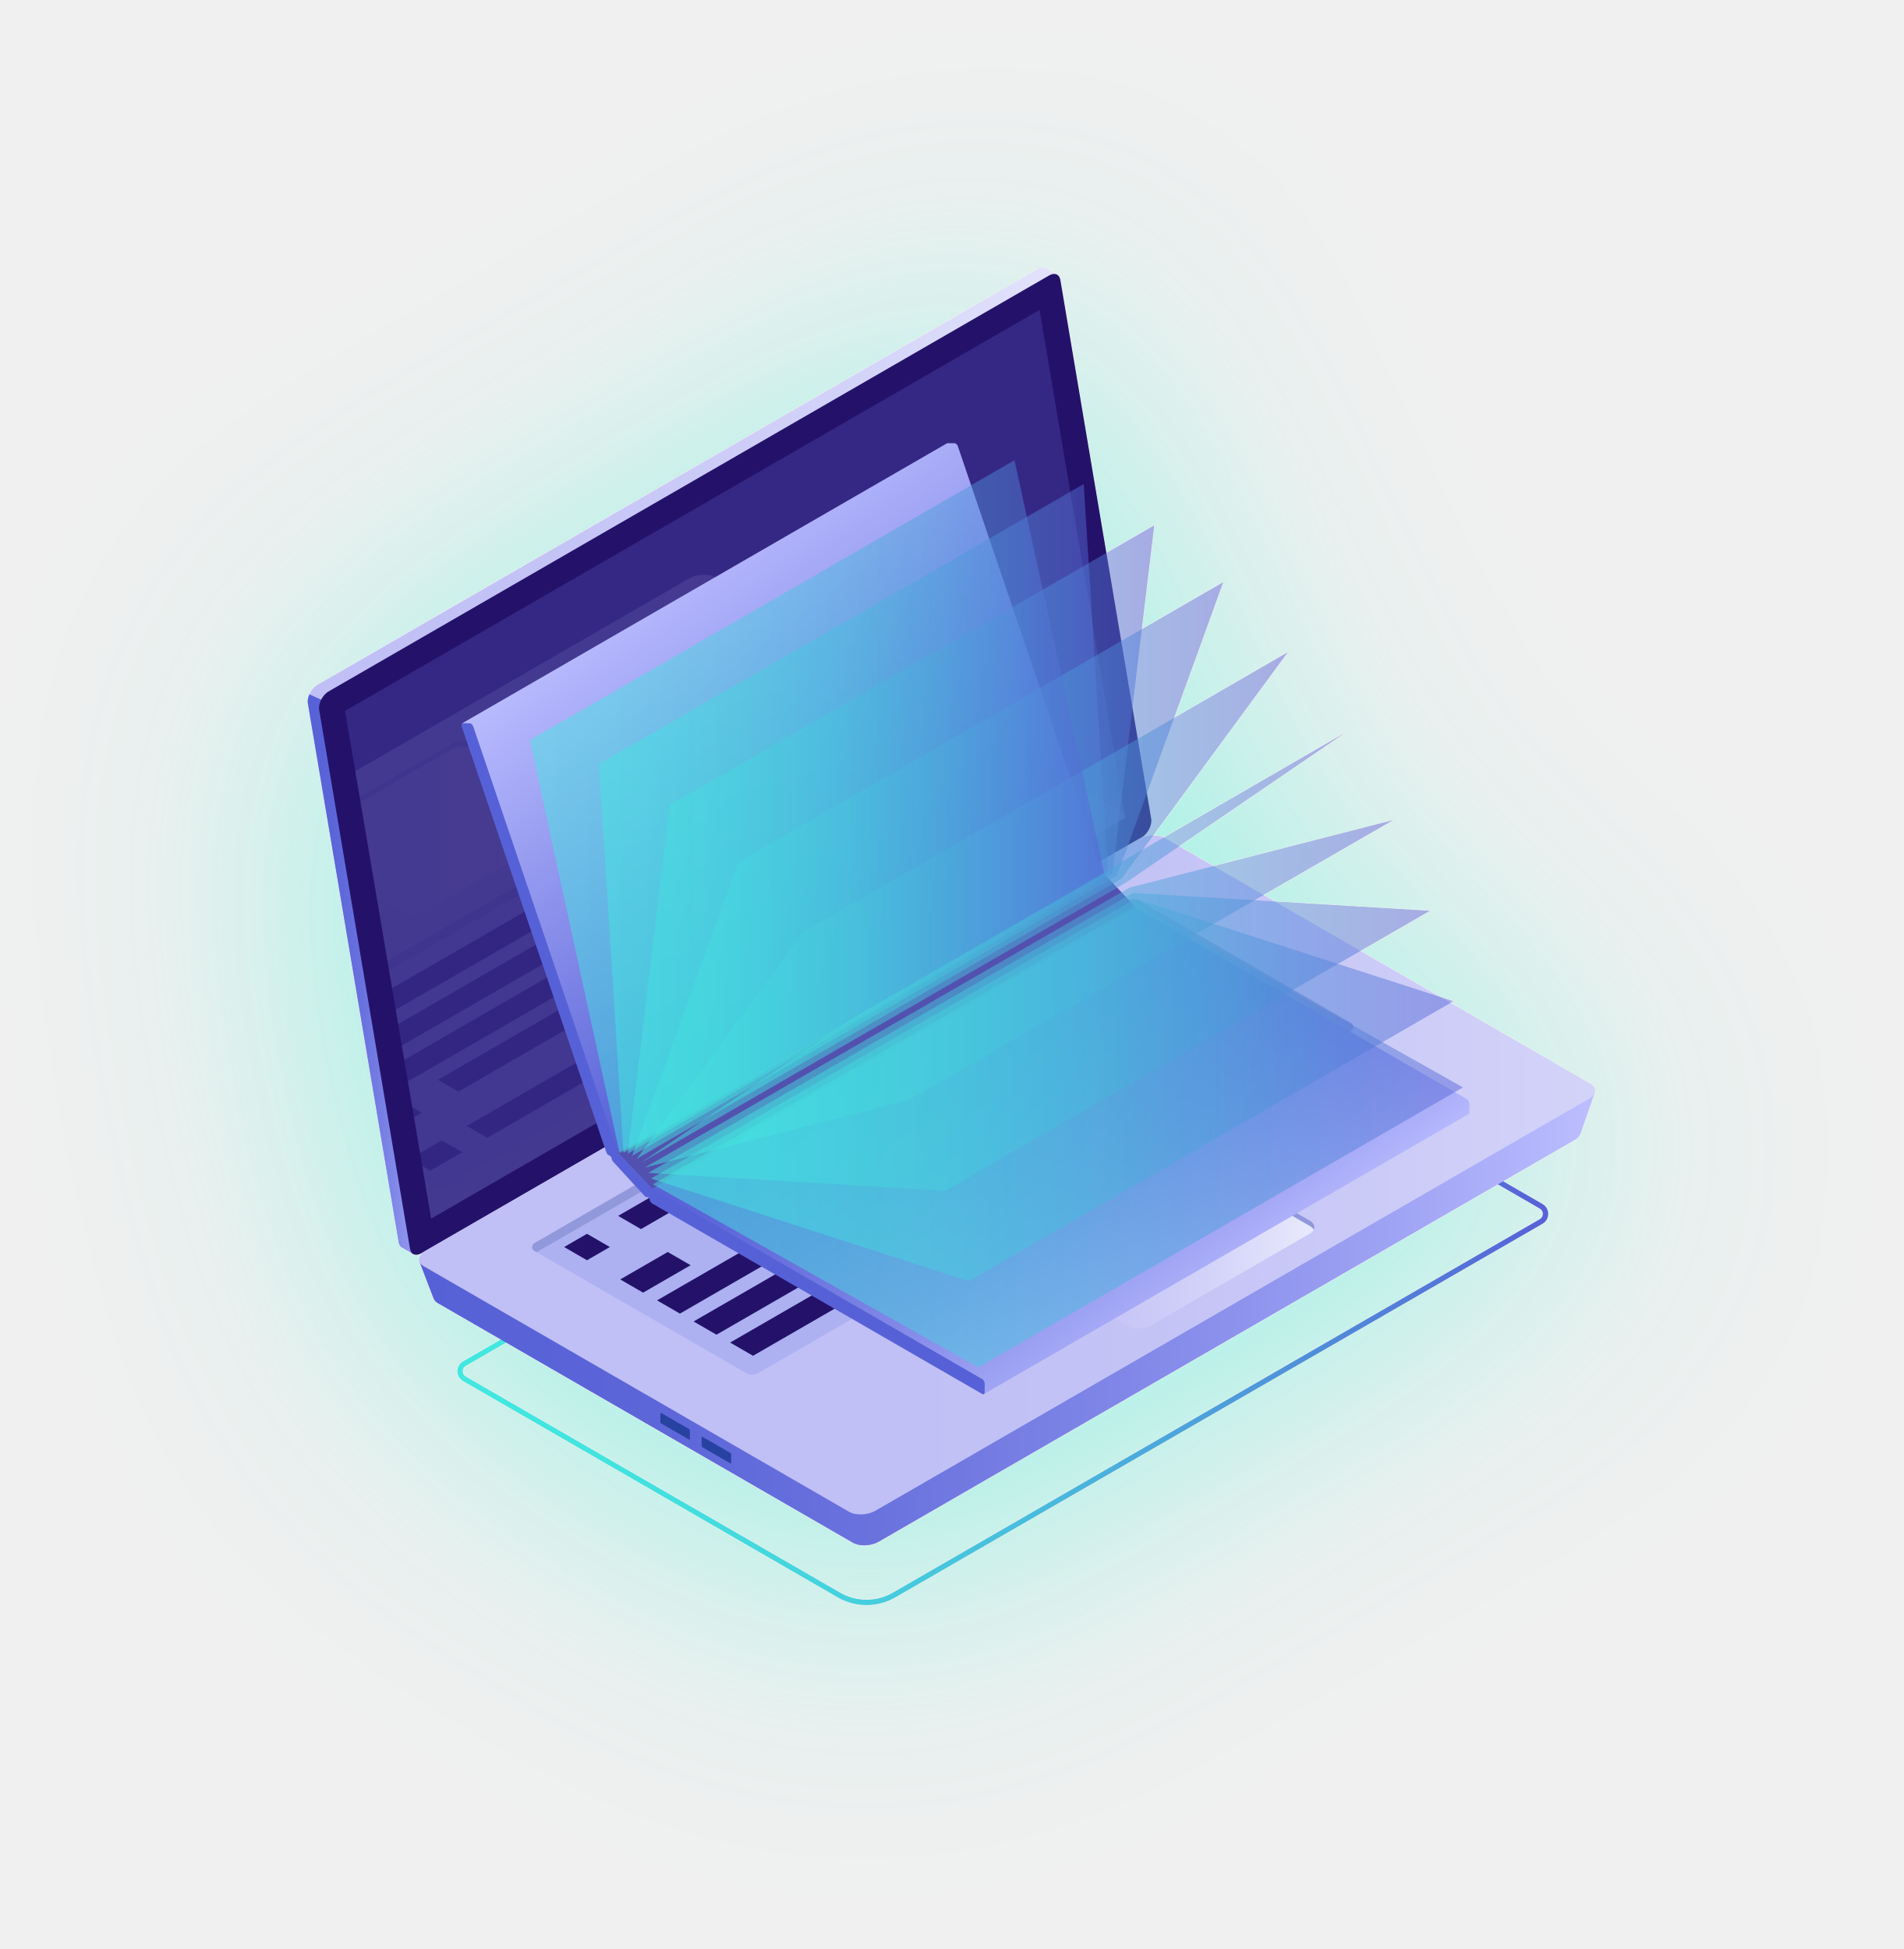
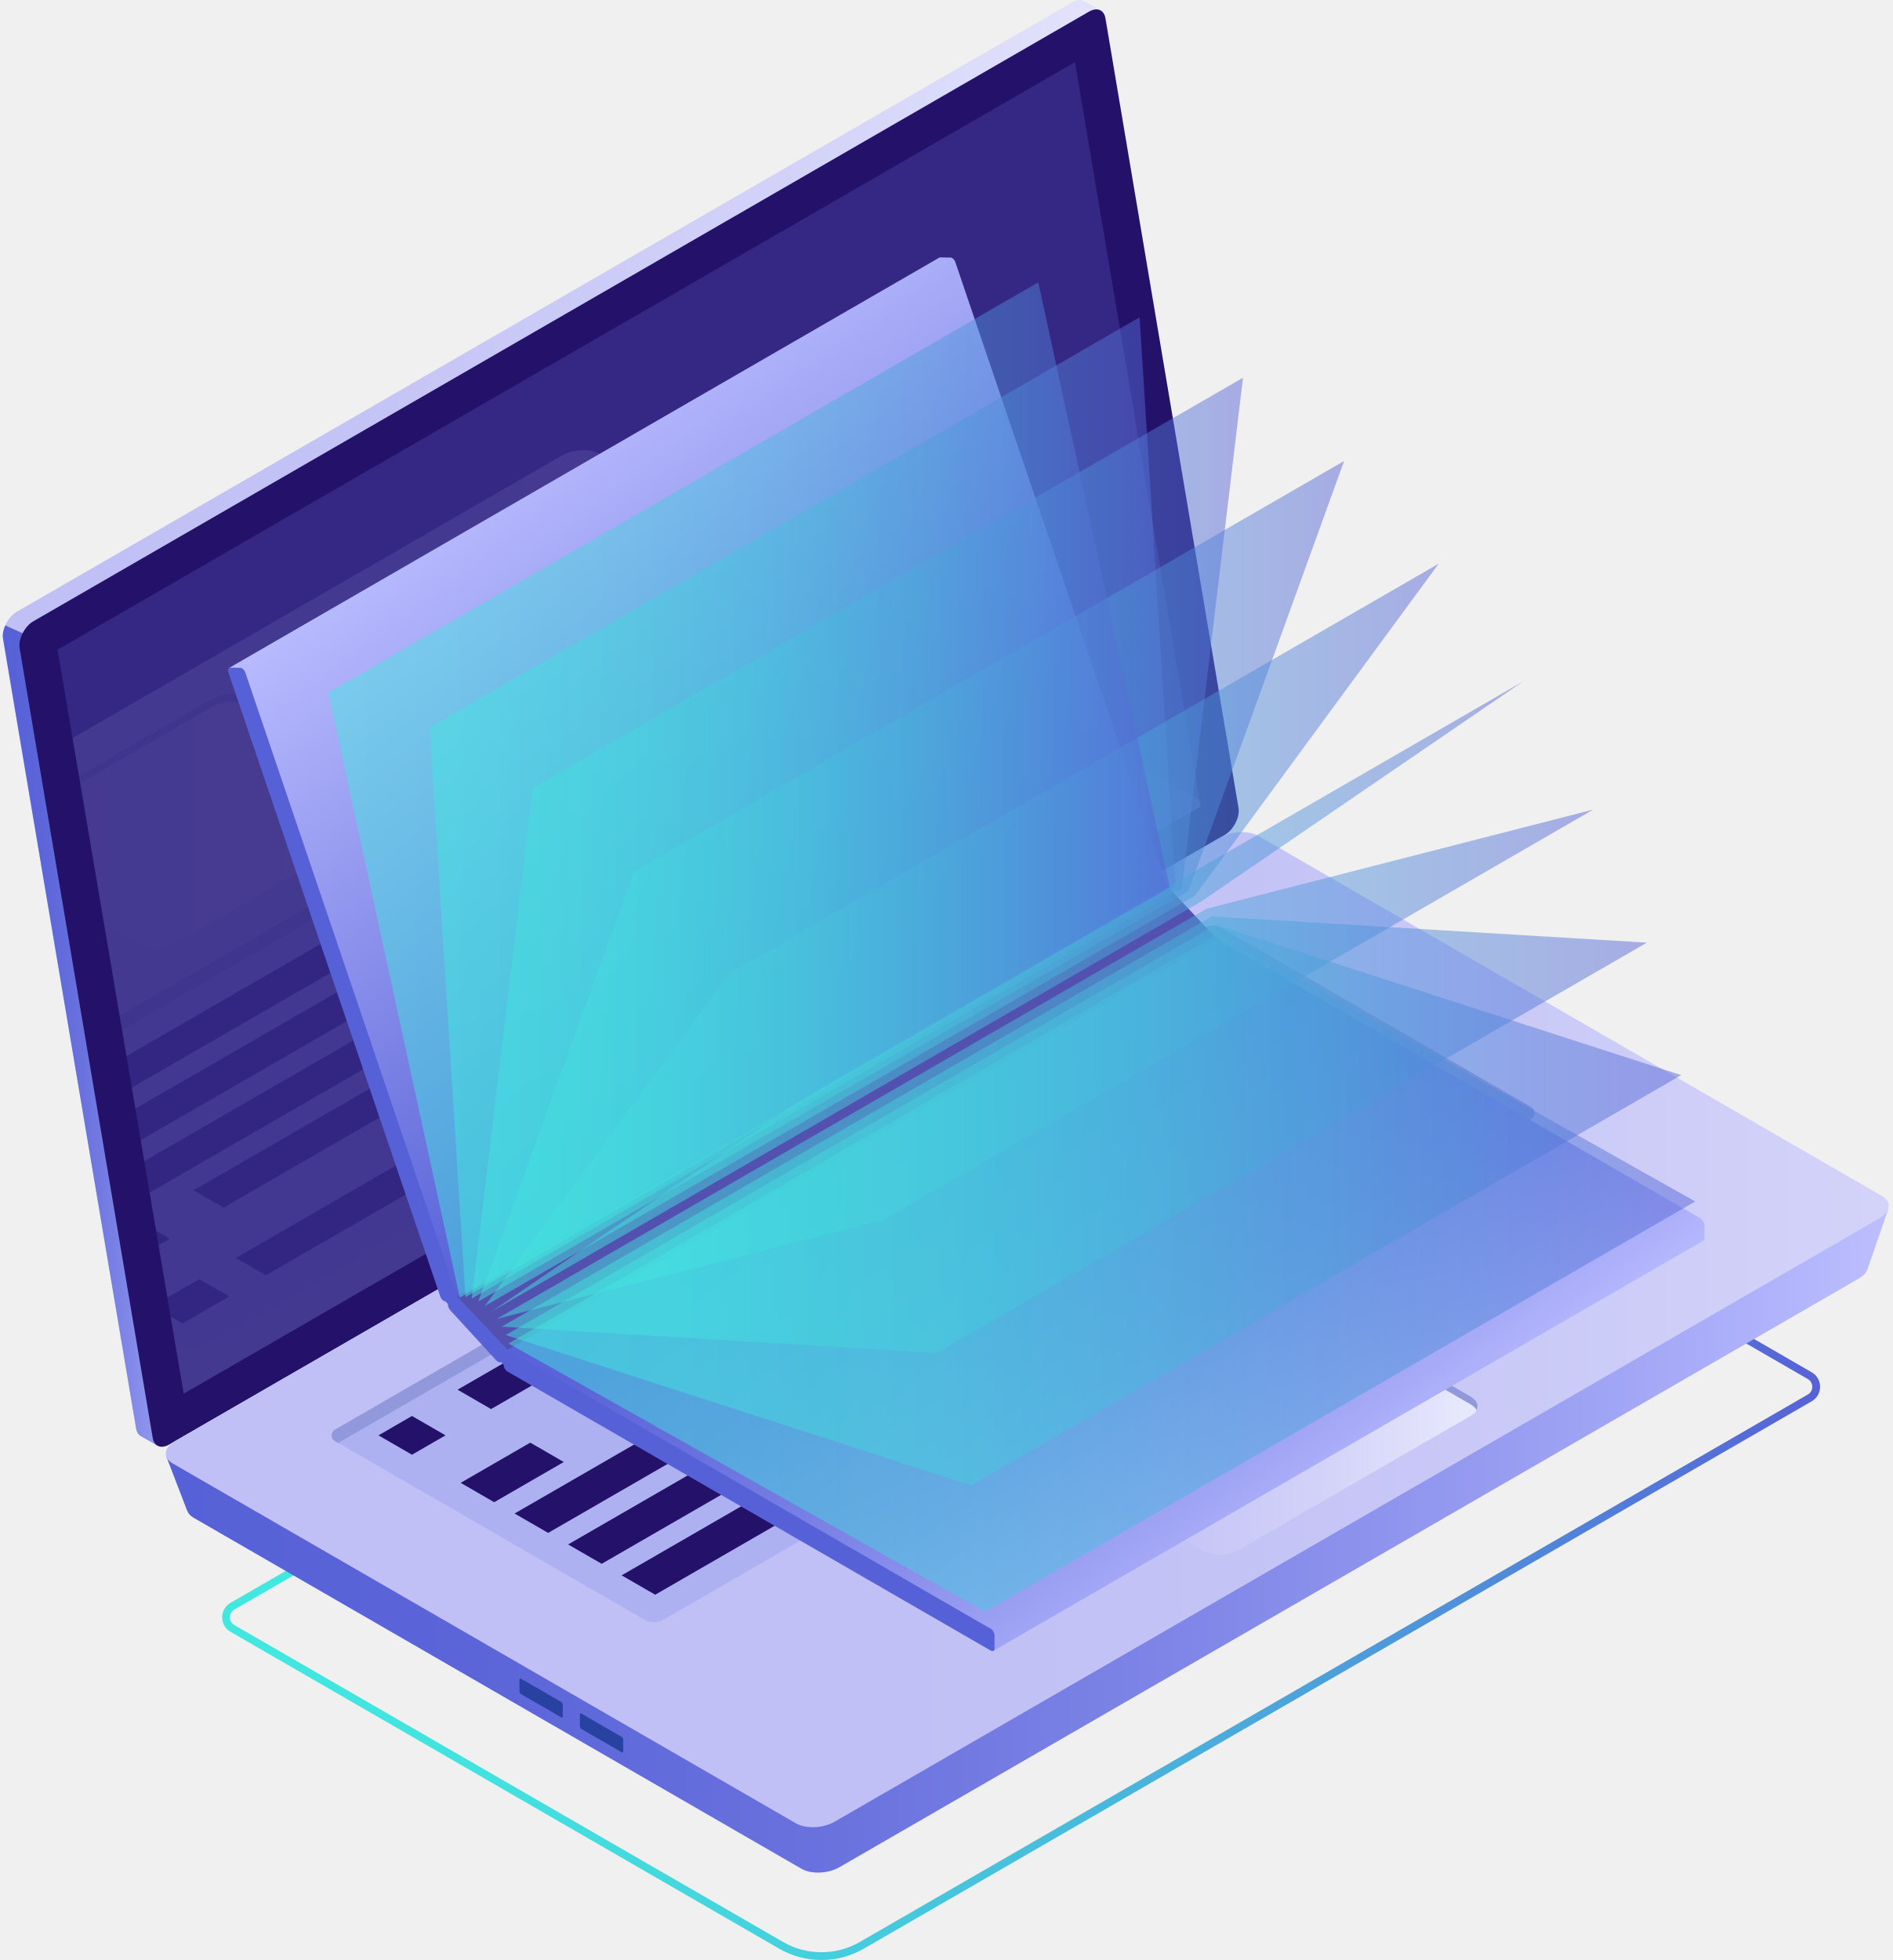
- <svg xmlns="http://www.w3.org/2000/svg" width="498" height="510" viewBox="0 0 498 510" fill="none">
-   <g filter="url(#filter0_d_5418_936)">
-     <path d="M226.72 420C224.113 420 221.506 419.332 219.178 417.987L121.169 361.395C120.232 360.857 119.676 359.883 119.676 358.807C119.676 357.722 120.232 356.757 121.169 356.219L298.033 254.11L298.376 254.314L403.583 315.052C404.52 315.59 405.076 316.564 405.076 317.64C405.076 318.716 404.52 319.69 403.583 320.228L234.261 417.987C231.933 419.332 229.326 420 226.72 420ZM298.023 255.715L121.856 357.425C121.355 357.712 121.058 358.232 121.058 358.807C121.058 359.382 121.355 359.901 121.856 360.189L219.865 416.781C224.085 419.221 229.335 419.221 233.565 416.781L402.887 319.023C403.388 318.735 403.685 318.216 403.685 317.64C403.685 317.065 403.388 316.546 402.887 316.258L298.023 255.715Z" fill="url(#paint0_linear_5418_936)" />
-     <path d="M298.244 212.61L274.655 72.664L276.547 71.867L273.7 70.234V70.253C273.152 69.882 272.373 69.909 271.511 70.401L82.987 179.244C81.438 180.135 80.27 182.426 80.539 184.031L104.313 325.089C104.433 325.822 104.804 326.314 105.305 326.527L108.097 328.141L108.58 325.534L108.422 325.581L295.804 217.396C297.353 216.506 298.522 214.214 298.253 212.61H298.244Z" fill="url(#paint1_linear_5418_936)" />
-     <path d="M84.035 183.066L80.937 181.693C80.594 182.491 80.417 183.326 80.538 184.031L104.312 325.089C104.433 325.822 104.804 326.314 105.305 326.527L108.097 328.141L108.579 325.535L108.421 325.581L117.901 320.108L84.044 183.066H84.035Z" fill="url(#paint2_linear_5418_936)" />
-     <path d="M298.76 219.094L110.237 327.938C108.78 328.782 107.537 328.29 107.278 326.788L83.504 185.729C83.234 184.124 84.403 181.833 85.952 180.943L274.476 72.09C275.932 71.246 277.175 71.738 277.435 73.24L301.209 214.299C301.478 215.904 300.309 218.195 298.76 219.085V219.094Z" fill="#24126A" />
-     <g opacity="0.51">
-       <path d="M271.996 81.096L90.281 186.015L112.812 318.865L294.416 214.019L271.996 81.096Z" fill="#453C9E" />
+ <svg xmlns="http://www.w3.org/2000/svg" width="338" height="350" viewBox="0 0 338 350" fill="none">
+   <path d="M146.72 350C144.113 350 141.506 349.332 139.178 347.987L41.169 291.395C40.232 290.857 39.676 289.883 39.676 288.807C39.676 287.722 40.232 286.757 41.169 286.219L218.033 184.11L218.376 184.314L323.583 245.052C324.52 245.59 325.076 246.564 325.076 247.64C325.076 248.716 324.52 249.69 323.583 250.228L154.261 347.987C151.933 349.332 149.326 350 146.72 350ZM218.023 185.715L41.856 287.425C41.355 287.712 41.058 288.232 41.058 288.807C41.058 289.382 41.355 289.901 41.856 290.189L139.865 346.781C144.085 349.221 149.335 349.221 153.565 346.781L322.887 249.023C323.388 248.735 323.685 248.216 323.685 247.64C323.685 247.065 323.388 246.546 322.887 246.258L218.023 185.715Z" fill="url(#paint0_linear_5418_1020)" />
+   <path d="M218.244 142.61L194.655 2.664L196.547 1.867L193.7 0.234V0.253C193.152 -0.118 192.373 -0.091 191.511 0.401L2.987 109.244C1.438 110.135 0.27 112.426 0.539 114.031L24.313 255.089C24.433 255.822 24.804 256.314 25.305 256.527L28.097 258.141L28.58 255.534L28.422 255.581L215.804 147.396C217.353 146.506 218.522 144.214 218.253 142.61H218.244Z" fill="url(#paint1_linear_5418_1020)" />
+   <path d="M4.035 113.066L0.937 111.693C0.594 112.491 0.417 113.326 0.538 114.031L24.312 255.089C24.433 255.822 24.804 256.314 25.305 256.527L28.097 258.141L28.579 255.535L28.421 255.581L37.901 250.108L4.044 113.066H4.035Z" fill="url(#paint2_linear_5418_1020)" />
+   <path d="M218.76 149.094L30.237 257.938C28.78 258.782 27.537 258.29 27.278 256.788L3.503 115.729C3.235 114.124 4.403 111.833 5.952 110.943L194.476 2.09C195.932 1.246 197.175 1.738 197.435 3.24L221.209 144.299C221.478 145.904 220.309 148.195 218.76 149.085V149.094Z" fill="#24126A" />
+   <g opacity="0.51">
+     <path d="M191.996 11.096L10.281 116.015L32.812 248.865L214.416 144.019L191.996 11.096Z" fill="#453C9E" />
+   </g>
+   <path d="M337.259 215.881L326.972 221.251L223.805 161.691C222.08 160.698 219.066 160.819 217.071 161.969L39.141 264.7C37.434 263.744 29.68 260.015 29.68 260.015L33.446 269.829C33.446 269.829 33.455 269.82 33.464 269.82C33.622 270.256 33.956 270.664 34.512 270.989L143.17 333.721C144.896 334.714 147.91 334.593 149.904 333.443L331.981 228.32C332.797 227.846 333.298 227.271 333.511 226.696H333.53L337.268 215.89L337.259 215.881Z" fill="url(#paint3_linear_5418_1020)" />
+   <path d="M335.663 217.568L149.06 325.308C147.019 326.486 143.931 326.616 142.159 325.595L30.802 261.304C29.03 260.284 29.253 258.503 31.294 257.316L217.896 149.576C219.937 148.398 223.026 148.268 224.798 149.289L336.155 213.58C337.927 214.6 337.704 216.381 335.663 217.568Z" fill="url(#paint4_linear_5418_1020)" />
+   <path d="M92.777 302.007V299.957C92.777 299.762 92.898 299.67 93.037 299.762L100.254 303.927C100.402 304.011 100.513 304.233 100.513 304.428V306.478C100.513 306.673 100.393 306.766 100.254 306.673L93.037 302.508C92.889 302.424 92.777 302.202 92.777 302.007Z" fill="#2842A2" />
+   <path d="M103.57 308.24V306.19C103.57 305.996 103.691 305.903 103.83 305.996L111.047 310.161C111.195 310.244 111.306 310.467 111.306 310.661V312.711C111.306 312.906 111.186 312.999 111.047 312.906L103.83 308.741C103.682 308.658 103.57 308.435 103.57 308.24Z" fill="#2842A2" />
+   <path d="M59.837 255.285L214.911 165.754C215.94 165.16 217.221 165.16 218.25 165.754L273.47 197.7C274.258 198.155 274.258 199.305 273.47 199.759L118.469 289.244C117.44 289.837 116.169 289.837 115.13 289.244L59.837 257.335C59.039 256.88 59.039 255.73 59.837 255.275V255.285Z" fill="#ADB1F2" />
+   <path d="M59.837 257.343L60.393 257.668L214.911 168.461C215.941 167.868 217.221 167.868 218.25 168.461L272.913 200.092L273.47 199.768C274.267 199.313 274.267 198.163 273.47 197.708L218.25 165.762C217.221 165.169 215.941 165.159 214.911 165.762L59.837 255.293C59.039 255.748 59.039 256.898 59.837 257.352V257.343Z" fill="#9198DB" />
+   <path d="M222.41 173.851L87.706 251.62L81.723 248.16L216.418 170.391L222.41 173.851Z" fill="#24126A" />
+   <path d="M237.095 182.32L110.749 255.265L104.766 251.815L231.103 178.869L237.095 182.32Z" fill="#24126A" />
+   <path d="M246.66 187.848L97.902 273.733L91.91 270.273L240.668 184.388L246.66 187.848Z" fill="#24126A" />
+   <path d="M256.222 193.367L107.465 279.253L101.473 275.793L250.23 189.907L256.222 193.367Z" fill="#24126A" />
+   <path d="M265.781 198.886L117.023 284.772L111.031 281.312L259.789 195.426L265.781 198.886Z" fill="#24126A" />
+   <path d="M79.573 256.313L73.581 259.773L67.598 256.313L73.581 252.853L79.573 256.313Z" fill="#24126A" />
+   <path d="M100.694 261.072L88.264 268.251L82.281 264.791L94.711 257.612L100.694 261.072Z" fill="#24126A" />
+   <path d="M220.875 276.953L262.691 252.817C264.324 251.871 264.324 250.341 262.691 249.404L234.103 232.893C232.47 231.947 229.817 231.947 228.185 232.893L186.369 257.029C184.736 257.975 184.736 259.505 186.369 260.442L214.957 276.953C216.59 277.899 219.243 277.899 220.875 276.953Z" fill="url(#paint5_linear_5418_1020)" />
+   <path d="M186.37 258.419L228.186 234.284C229.819 233.337 232.471 233.337 234.104 234.284L262.692 250.795C263.193 251.082 263.527 251.435 263.722 251.806C264.158 250.98 263.824 250.053 262.692 249.394L234.104 232.883C232.471 231.937 229.819 231.937 228.186 232.883L186.37 257.019C185.239 257.668 184.914 258.605 185.341 259.431C185.535 259.059 185.86 258.716 186.37 258.419Z" fill="#9198DB" />
+   <g opacity="0.11">
+     <mask id="mask0_5418_1020" style="mask-type:luminance" maskUnits="userSpaceOnUse" x="10" y="11" width="205" height="238">
+       <path d="M191.996 11.096L10.281 116.015L32.812 248.865L214.416 144.019L191.996 11.096Z" fill="white" />
+     </mask>
+     <g mask="url(#mask0_5418_1020)">
+       <path d="M218.093 149.362L31.49 257.102C29.449 258.28 26.36 258.41 24.589 257.389L-86.769 193.089C-88.54 192.069 -88.318 190.288 -86.277 189.1L100.326 81.361C102.367 80.183 105.456 80.053 107.227 81.073L218.585 145.364C220.356 146.385 220.134 148.166 218.093 149.353V149.362Z" fill="url(#paint6_linear_5418_1020)" />
+       <path d="M30.934 168.675L72.749 144.539C74.382 143.593 74.382 142.062 72.749 141.125L44.161 124.614C42.529 123.668 39.876 123.668 38.243 124.614L-3.572 148.75C-5.205 149.696 -5.205 151.227 -3.572 152.164L25.016 168.675C26.648 169.621 29.301 169.621 30.934 168.675Z" fill="url(#paint7_linear_5418_1020)" />
+       <path d="M-3.583 150.151L38.233 126.015C39.865 125.069 42.518 125.069 44.151 126.015L72.739 142.526C73.24 142.814 73.574 143.166 73.769 143.537C74.205 142.712 73.871 141.784 72.739 141.125L44.151 124.614C42.518 123.668 39.865 123.668 38.233 124.614L-3.583 148.75C-4.715 149.4 -5.039 150.336 -4.612 151.162C-4.418 150.791 -4.093 150.448 -3.583 150.151Z" fill="#9198DB" />
+       <path d="M-21.96 206.399L133.114 116.869C134.144 116.275 135.424 116.275 136.453 116.869L191.673 148.815C192.461 149.269 192.461 150.419 191.673 150.874L36.673 240.358C35.643 240.952 34.372 240.952 33.333 240.358L-21.96 208.449C-22.758 207.995 -22.758 206.845 -21.96 206.39V206.399Z" fill="#ADB1F2" />
+       <path d="M-21.96 208.468L-21.404 208.793L133.114 119.586C134.144 118.993 135.424 118.993 136.453 119.586L191.116 151.217L191.673 150.893C192.47 150.438 192.47 149.288 191.673 148.833L136.453 116.887C135.424 116.294 134.144 116.284 133.114 116.887L-21.96 206.418C-22.758 206.873 -22.758 208.023 -21.96 208.477V208.468Z" fill="#9198DB" />
+       <path d="M177.223 146.644L42.129 224.636L47.481 227.734L182.566 149.733L177.223 146.644Z" fill="#24126A" />
+       <path d="M162.98 138.425L34.574 212.558L39.926 215.647L168.333 141.514L162.98 138.425Z" fill="#24126A" />
+       <path d="M24.994 218.097L13 225.016L18.352 228.105L30.337 221.186L24.994 218.097Z" fill="#24126A" />
+       <path d="M35.583 228.421L27.234 233.235L32.587 236.324L40.935 231.51L35.583 228.421Z" fill="#24126A" />
+       <path d="M154.06 133.277L4.078 219.868L9.43 222.957L159.412 136.366L154.06 133.277Z" fill="#24126A" />
+       <path d="M145.146 128.13L-4.836 214.72L0.516 217.809L150.498 131.219L145.146 128.13Z" fill="#24126A" />
+       <path d="M136.224 122.981L-13.758 209.572L-8.406 212.661L141.576 126.07L136.224 122.981Z" fill="#24126A" />
    </g>
-     <path d="M417.259 285.881L406.972 291.251L303.805 231.691C302.08 230.698 299.066 230.819 297.071 231.969L119.141 334.7C117.434 333.744 109.68 330.015 109.68 330.015L113.446 339.829C113.446 339.829 113.455 339.82 113.464 339.82C113.622 340.256 113.956 340.664 114.512 340.989L223.17 403.721C224.896 404.714 227.91 404.593 229.904 403.443L411.981 298.32C412.797 297.846 413.298 297.271 413.511 296.696H413.53L417.268 285.89L417.259 285.881Z" fill="url(#paint3_linear_5418_936)" />
-     <path d="M415.663 287.568L229.06 395.308C227.019 396.486 223.931 396.616 222.159 395.595L110.802 331.304C109.03 330.284 109.253 328.503 111.293 327.316L297.896 219.576C299.937 218.398 303.026 218.268 304.798 219.289L416.155 283.58C417.927 284.6 417.704 286.381 415.663 287.568Z" fill="url(#paint4_linear_5418_936)" />
-     <path d="M172.777 372.007V369.957C172.777 369.762 172.898 369.67 173.037 369.762L180.254 373.927C180.402 374.011 180.513 374.233 180.513 374.428V376.478C180.513 376.673 180.393 376.766 180.254 376.673L173.037 372.508C172.889 372.424 172.777 372.202 172.777 372.007Z" fill="#2842A2" />
-     <path d="M183.57 378.24V376.19C183.57 375.996 183.691 375.903 183.83 375.996L191.047 380.161C191.195 380.244 191.306 380.467 191.306 380.661V382.711C191.306 382.906 191.186 382.999 191.047 382.906L183.83 378.741C183.682 378.658 183.57 378.435 183.57 378.24Z" fill="#2842A2" />
-     <path d="M139.837 325.285L294.911 235.754C295.94 235.16 297.221 235.16 298.25 235.754L353.47 267.7C354.258 268.155 354.258 269.305 353.47 269.759L198.469 359.244C197.44 359.837 196.169 359.837 195.13 359.244L139.837 327.335C139.039 326.88 139.039 325.73 139.837 325.275V325.285Z" fill="#ADB1F2" />
-     <path d="M139.837 327.343L140.393 327.668L294.911 238.461C295.941 237.868 297.221 237.868 298.25 238.461L352.913 270.092L353.47 269.768C354.267 269.313 354.267 268.163 353.47 267.708L298.25 235.762C297.221 235.169 295.941 235.159 294.911 235.762L139.837 325.293C139.039 325.748 139.039 326.898 139.837 327.352V327.343Z" fill="#9198DB" />
-     <path d="M302.41 243.851L167.706 321.62L161.723 318.16L296.418 240.391L302.41 243.851Z" fill="#24126A" />
-     <path d="M317.095 252.32L190.749 325.265L184.766 321.815L311.103 248.869L317.095 252.32Z" fill="#24126A" />
-     <path d="M326.66 257.848L177.902 343.733L171.91 340.273L320.668 254.388L326.66 257.848Z" fill="#24126A" />
-     <path d="M336.222 263.367L187.465 349.253L181.473 345.793L330.23 259.907L336.222 263.367Z" fill="#24126A" />
-     <path d="M345.781 268.886L197.023 354.772L191.031 351.312L339.789 265.426L345.781 268.886Z" fill="#24126A" />
-     <path d="M159.573 326.313L153.581 329.773L147.598 326.313L153.581 322.853L159.573 326.313Z" fill="#24126A" />
-     <path d="M180.694 331.072L168.264 338.251L162.281 334.791L174.711 327.612L180.694 331.072Z" fill="#24126A" />
-     <path d="M300.875 346.953L342.691 322.817C344.324 321.871 344.324 320.341 342.691 319.404L314.103 302.893C312.47 301.947 309.817 301.947 308.185 302.893L266.369 327.029C264.736 327.975 264.736 329.505 266.369 330.442L294.957 346.953C296.59 347.899 299.243 347.899 300.875 346.953Z" fill="url(#paint5_linear_5418_936)" />
-     <path d="M266.37 328.419L308.186 304.284C309.819 303.337 312.471 303.337 314.104 304.284L342.692 320.795C343.193 321.082 343.527 321.435 343.722 321.806C344.158 320.98 343.824 320.053 342.692 319.394L314.104 302.883C312.471 301.937 309.819 301.937 308.186 302.883L266.37 327.019C265.239 327.668 264.914 328.605 265.341 329.431C265.535 329.059 265.86 328.716 266.37 328.419Z" fill="#9198DB" />
-     <g opacity="0.11">
-       <mask id="mask0_5418_936" style="mask-type:luminance" maskUnits="userSpaceOnUse" x="90" y="81" width="205" height="238">
-         <path d="M271.996 81.096L90.281 186.015L112.812 318.865L294.416 214.019L271.996 81.096Z" fill="white" />
-       </mask>
-       <g mask="url(#mask0_5418_936)">
-         <path d="M298.093 219.362L111.49 327.102C109.449 328.28 106.36 328.41 104.589 327.389L-6.768 263.089C-8.54 262.069 -8.318 260.288 -6.277 259.1L180.326 151.361C182.367 150.183 185.456 150.053 187.227 151.073L298.585 215.364C300.356 216.385 300.134 218.166 298.093 219.353V219.362Z" fill="url(#paint6_linear_5418_936)" />
-         <path d="M110.934 238.675L152.75 214.539C154.382 213.593 154.382 212.062 152.75 211.125L124.161 194.614C122.529 193.668 119.876 193.668 118.243 194.614L76.427 218.75C74.795 219.696 74.795 221.227 76.427 222.164L105.016 238.675C106.648 239.621 109.301 239.621 110.934 238.675Z" fill="url(#paint7_linear_5418_936)" />
-         <path d="M76.417 220.151L118.233 196.015C119.865 195.069 122.518 195.069 124.151 196.015L152.739 212.526C153.24 212.814 153.574 213.166 153.769 213.537C154.205 212.712 153.871 211.784 152.739 211.125L124.151 194.614C122.518 193.668 119.865 193.668 118.233 194.614L76.417 218.75C75.285 219.4 74.961 220.336 75.388 221.162C75.582 220.791 75.907 220.448 76.417 220.151Z" fill="#9198DB" />
-         <path d="M58.04 276.399L213.114 186.869C214.144 186.275 215.424 186.275 216.453 186.869L271.673 218.815C272.461 219.269 272.461 220.419 271.673 220.874L116.673 310.358C115.643 310.952 114.372 310.952 113.333 310.358L58.04 278.449C57.242 277.995 57.242 276.845 58.04 276.39V276.399Z" fill="#ADB1F2" />
-         <path d="M58.04 278.468L58.596 278.793L213.114 189.586C214.144 188.993 215.424 188.993 216.453 189.586L271.116 221.217L271.673 220.893C272.47 220.438 272.47 219.288 271.673 218.833L216.453 186.887C215.424 186.294 214.144 186.284 213.114 186.887L58.04 276.418C57.242 276.873 57.242 278.023 58.04 278.477V278.468Z" fill="#9198DB" />
-         <path d="M257.223 216.644L122.129 294.636L127.481 297.734L262.566 219.733L257.223 216.644Z" fill="#24126A" />
-         <path d="M242.98 208.425L114.574 282.558L119.926 285.647L248.333 211.514L242.98 208.425Z" fill="#24126A" />
-         <path d="M104.994 288.097L93 295.016L98.352 298.105L110.337 291.186L104.994 288.097Z" fill="#24126A" />
-         <path d="M115.583 298.421L107.234 303.235L112.587 306.324L120.935 301.51L115.583 298.421Z" fill="#24126A" />
-         <path d="M234.06 203.277L84.078 289.868L89.43 292.957L239.412 206.366L234.06 203.277Z" fill="#24126A" />
-         <path d="M225.146 198.13L75.164 284.72L80.516 287.809L230.498 201.219L225.146 198.13Z" fill="#24126A" />
-         <path d="M216.224 192.981L66.242 279.572L71.594 282.661L221.576 196.07L216.224 192.981Z" fill="#24126A" />
-       </g>
-     </g>
-     <path opacity="0.3" d="M255.292 363.26L384.441 288.691C384.413 288.357 384.236 287.995 383.977 287.754L254.355 362.592L255.292 363.25V363.26Z" fill="white" />
-     <path opacity="0.3" d="M249.818 115.992L121.328 190.171L122.265 190.83L250.606 116.734C250.43 116.345 250.115 116.039 249.818 115.983V115.992Z" fill="white" />
-     <path d="M383.763 287.587L297.47 237.766C297.47 237.766 297.396 237.738 297.359 237.729V237.71L288.482 228.277L250.654 116.883C250.487 116.391 250.079 115.992 249.736 115.992L247.927 115.964C247.853 115.964 247.788 115.983 247.733 116.02L120.922 189.272L161.198 302.419L168.711 311.602L186.846 322.566L242.724 354.364L257.426 364.79L384.237 291.538C384.357 291.464 384.431 291.316 384.431 291.093V288.774C384.431 288.338 384.125 287.809 383.745 287.587H383.763Z" fill="url(#paint8_linear_5418_936)" />
-     <path d="M256.943 360.848L170.65 311.027C170.65 311.027 170.575 310.999 170.538 310.99V310.971L161.661 301.538L123.834 190.143C123.667 189.652 123.259 189.253 122.916 189.253L121.116 189.225C120.773 189.225 120.634 189.615 120.801 190.097L158.628 301.491C158.795 301.983 159.203 302.382 159.546 302.382L159.982 302.855C159.964 303.207 160.14 303.671 160.446 304.005L168.618 312.91C168.924 313.244 169.277 313.355 169.499 313.225L169.963 313.735C169.963 314.171 170.269 314.7 170.65 314.923L256.943 364.743C257.324 364.966 257.63 364.781 257.63 364.345V362.026C257.63 361.59 257.324 361.061 256.943 360.838V360.848Z" fill="url(#paint9_linear_5418_936)" />
-     <path d="M170.648 311.027L297.366 237.728L288.489 228.267L161.66 301.537L170.648 311.027Z" fill="#5351AF" />
-     <path opacity="0.48" d="M163.138 301.648L156.719 199.929L283.539 126.659L289.958 228.387L163.138 301.648Z" fill="url(#paint10_linear_5418_936)" />
-     <path opacity="0.48" d="M164.254 301.881L175.19 210.708L302.01 137.447L291.083 228.62L164.254 301.881Z" fill="url(#paint11_linear_5418_936)" />
-     <path opacity="0.48" d="M165.422 302.41L193.24 225.577L320.069 152.316L292.242 229.149L165.422 302.41Z" fill="url(#paint12_linear_5418_936)" />
-     <path opacity="0.48" d="M166.59 303.217L210.149 243.916L336.969 170.646L293.41 229.956L166.59 303.217Z" fill="url(#paint13_linear_5418_936)" />
-     <path opacity="0.48" d="M167.699 304.265L225.191 264.954L352.011 191.693L294.519 231.004L167.699 304.265Z" fill="url(#paint14_linear_5418_936)" />
-     <path opacity="0.48" d="M295.552 232.256L364.574 214.566L237.754 287.837L168.723 305.517L295.552 232.256Z" fill="url(#paint15_linear_5418_936)" />
-     <path opacity="0.48" d="M296.429 233.647L374.133 238.332L247.304 311.593L169.609 306.908L296.429 233.647Z" fill="url(#paint16_linear_5418_936)" />
-     <path opacity="0.48" d="M297.14 235.132L380.28 261.986L253.46 335.246L170.32 308.393L297.14 235.132Z" fill="url(#paint17_linear_5418_936)" />
-     <path opacity="0.48" d="M297.652 236.644L382.777 284.544L255.957 357.814L170.832 309.905L297.652 236.644Z" fill="url(#paint18_linear_5418_936)" />
-     <path opacity="0.48" d="M288.937 228.462L162.117 301.723L138.621 193.677L265.441 120.417L288.937 228.462Z" fill="url(#paint19_linear_5418_936)" />
  </g>
+   <path opacity="0.3" d="M175.292 293.26L304.441 218.691C304.413 218.357 304.236 217.995 303.977 217.754L174.355 292.592L175.292 293.25V293.26Z" fill="white" />
+   <path opacity="0.3" d="M169.818 45.992L41.328 120.171L42.265 120.83L170.606 46.734C170.43 46.345 170.115 46.039 169.818 45.983V45.992Z" fill="white" />
+   <path d="M303.763 217.587L217.47 167.766C217.47 167.766 217.396 167.738 217.359 167.729V167.71L208.482 158.277L170.654 46.883C170.487 46.391 170.079 45.992 169.736 45.992L167.927 45.964C167.853 45.964 167.788 45.983 167.733 46.02L40.922 119.272L81.198 232.419L88.711 241.602L106.846 252.566L162.724 284.364L177.426 294.79L304.237 221.538C304.357 221.464 304.431 221.316 304.431 221.093V218.774C304.431 218.338 304.125 217.809 303.745 217.587H303.763Z" fill="url(#paint8_linear_5418_1020)" />
+   <path d="M176.943 290.848L90.65 241.027C90.65 241.027 90.575 240.999 90.538 240.99V240.971L81.661 231.538L43.834 120.143C43.667 119.652 43.259 119.253 42.916 119.253L41.116 119.225C40.773 119.225 40.634 119.615 40.801 120.097L78.628 231.491C78.795 231.983 79.203 232.382 79.546 232.382L79.982 232.855C79.964 233.207 80.14 233.671 80.446 234.005L88.618 242.91C88.924 243.244 89.277 243.355 89.499 243.225L89.963 243.735C89.963 244.171 90.269 244.7 90.65 244.923L176.943 294.743C177.324 294.966 177.63 294.781 177.63 294.345V292.026C177.63 291.59 177.324 291.061 176.943 290.838V290.848Z" fill="url(#paint9_linear_5418_1020)" />
+   <path d="M90.648 241.027L217.366 167.728L208.489 158.267L81.66 231.537L90.648 241.027Z" fill="#5351AF" />
+   <path opacity="0.48" d="M83.138 231.648L76.719 129.929L203.539 56.659L209.958 158.387L83.138 231.648Z" fill="url(#paint10_linear_5418_1020)" />
+   <path opacity="0.48" d="M84.254 231.881L95.19 140.708L222.01 67.447L211.083 158.62L84.254 231.881Z" fill="url(#paint11_linear_5418_1020)" />
+   <path opacity="0.48" d="M85.422 232.41L113.24 155.577L240.069 82.316L212.242 159.149L85.422 232.41Z" fill="url(#paint12_linear_5418_1020)" />
+   <path opacity="0.48" d="M86.59 233.217L130.149 173.916L256.969 100.646L213.41 159.956L86.59 233.217Z" fill="url(#paint13_linear_5418_1020)" />
+   <path opacity="0.48" d="M87.699 234.265L145.191 194.954L272.011 121.693L214.519 161.004L87.699 234.265Z" fill="url(#paint14_linear_5418_1020)" />
+   <path opacity="0.48" d="M215.552 162.256L284.574 144.566L157.754 217.837L88.723 235.517L215.552 162.256Z" fill="url(#paint15_linear_5418_1020)" />
+   <path opacity="0.48" d="M216.429 163.647L294.133 168.332L167.304 241.593L89.609 236.908L216.429 163.647Z" fill="url(#paint16_linear_5418_1020)" />
+   <path opacity="0.48" d="M217.14 165.132L300.28 191.986L173.46 265.246L90.32 238.393L217.14 165.132Z" fill="url(#paint17_linear_5418_1020)" />
+   <path opacity="0.48" d="M217.652 166.644L302.777 214.544L175.957 287.814L90.832 239.905L217.652 166.644Z" fill="url(#paint18_linear_5418_1020)" />
+   <path opacity="0.48" d="M208.937 158.462L82.117 231.723L58.621 123.677L185.441 50.416L208.937 158.462Z" fill="url(#paint19_linear_5418_1020)" />
  <defs>
-     <filter id="filter0_d_5418_936" x="0.5" y="0" width="496.852" height="510" filterUnits="userSpaceOnUse" color-interpolation-filters="sRGB">
-       <feFlood flood-opacity="0" result="BackgroundImageFix" />
-       <feColorMatrix in="SourceAlpha" type="matrix" values="0 0 0 0 0 0 0 0 0 0 0 0 0 0 0 0 0 0 127 0" result="hardAlpha" />
-       <feOffset dy="10" />
-       <feGaussianBlur stdDeviation="40" />
-       <feComposite in2="hardAlpha" operator="out" />
-       <feColorMatrix type="matrix" values="0 0 0 0 0.067 0 0 0 0 0.957 0 0 0 0 0.82 0 0 0 0.4 0" />
-       <feBlend mode="normal" in2="BackgroundImageFix" result="effect1_dropShadow_5418_936" />
-       <feBlend mode="normal" in="SourceGraphic" in2="effect1_dropShadow_5418_936" result="shape" />
-     </filter>
-     <linearGradient id="paint0_linear_5418_936" x1="119.667" y1="337.046" x2="405.086" y2="337.046" gradientUnits="userSpaceOnUse">
-       <stop stop-color="#42E8E0" />
-       <stop offset="0.15" stop-color="#42E3DF" />
-       <stop offset="0.33" stop-color="#44D4DE" />
-       <stop offset="0.52" stop-color="#48BDDD" />
-       <stop offset="0.72" stop-color="#4D9BDA" />
-       <stop offset="0.93" stop-color="#5471D8" />
-       <stop offset="1" stop-color="#5761D7" />
-     </linearGradient>
-     <linearGradient id="paint1_linear_5418_936" x1="80.502" y1="199.067" x2="298.281" y2="199.067" gradientUnits="userSpaceOnUse">
-       <stop stop-color="#C0BFF6" />
-       <stop offset="0.29" stop-color="#C4C3F6" />
-       <stop offset="0.64" stop-color="#D2D2F9" />
-       <stop offset="1" stop-color="#E9E9FD" />
-     </linearGradient>
-     <linearGradient id="paint2_linear_5418_936" x1="80.501" y1="254.917" x2="117.901" y2="254.917" gradientUnits="userSpaceOnUse">
+     <linearGradient id="paint0_linear_5418_1020" x1="39.666" y1="267.046" x2="325.086" y2="267.046" gradientUnits="userSpaceOnUse">
+       <stop stop-color="#42E8E0" />
+       <stop offset="0.15" stop-color="#42E3DF" />
+       <stop offset="0.33" stop-color="#44D4DE" />
+       <stop offset="0.52" stop-color="#48BDDD" />
+       <stop offset="0.72" stop-color="#4D9BDA" />
+       <stop offset="0.93" stop-color="#5471D8" />
+       <stop offset="1" stop-color="#5761D7" />
+     </linearGradient>
+     <linearGradient id="paint1_linear_5418_1020" x1="0.502" y1="129.067" x2="218.281" y2="129.067" gradientUnits="userSpaceOnUse">
+       <stop stop-color="#C0BFF6" />
+       <stop offset="0.29" stop-color="#C4C3F6" />
+       <stop offset="0.64" stop-color="#D2D2F9" />
+       <stop offset="1" stop-color="#E9E9FD" />
+     </linearGradient>
+     <linearGradient id="paint2_linear_5418_1020" x1="0.501" y1="184.917" x2="37.901" y2="184.917" gradientUnits="userSpaceOnUse">
      <stop stop-color="#5761D7" />
      <stop offset="0.18" stop-color="#5B65D8" />
      <stop offset="0.39" stop-color="#6A72DE" />
      <stop offset="0.61" stop-color="#8188E8" />
      <stop offset="0.85" stop-color="#A2A6F5" />
      <stop offset="1" stop-color="#BCBEFF" />
    </linearGradient>
-     <linearGradient id="paint3_linear_5418_936" x1="109.68" y1="317.706" x2="417.259" y2="317.706" gradientUnits="userSpaceOnUse">
+     <linearGradient id="paint3_linear_5418_1020" x1="29.68" y1="247.706" x2="337.259" y2="247.706" gradientUnits="userSpaceOnUse">
      <stop stop-color="#5761D7" />
      <stop offset="0.18" stop-color="#5B65D8" />
      <stop offset="0.39" stop-color="#6A72DE" />
      <stop offset="0.61" stop-color="#8188E8" />
      <stop offset="0.85" stop-color="#A2A6F5" />
      <stop offset="1" stop-color="#BCBEFF" />
    </linearGradient>
-     <linearGradient id="paint4_linear_5418_936" x1="213.022" y1="307.447" x2="520.768" y2="307.447" gradientUnits="userSpaceOnUse">
-       <stop stop-color="#C0BFF6" />
-       <stop offset="0.29" stop-color="#C4C3F6" />
-       <stop offset="0.64" stop-color="#D2D2F9" />
-       <stop offset="1" stop-color="#E9E9FD" />
-     </linearGradient>
-     <linearGradient id="paint5_linear_5418_936" x1="265.145" y1="324.914" x2="343.915" y2="324.914" gradientUnits="userSpaceOnUse">
-       <stop stop-color="#C0BFF6" />
-       <stop offset="0.29" stop-color="#C4C3F6" />
-       <stop offset="0.64" stop-color="#D2D2F9" />
-       <stop offset="1" stop-color="#E9E9FD" />
-     </linearGradient>
-     <linearGradient id="paint6_linear_5418_936" x1="95.452" y1="239.231" x2="403.198" y2="239.231" gradientUnits="userSpaceOnUse">
-       <stop stop-color="#C0BFF6" />
-       <stop offset="0.29" stop-color="#C4C3F6" />
-       <stop offset="0.64" stop-color="#D2D2F9" />
-       <stop offset="1" stop-color="#E9E9FD" />
-     </linearGradient>
-     <linearGradient id="paint7_linear_5418_936" x1="75.194" y1="216.645" x2="153.965" y2="216.645" gradientUnits="userSpaceOnUse">
-       <stop stop-color="#C0BFF6" />
-       <stop offset="0.29" stop-color="#C4C3F6" />
-       <stop offset="0.64" stop-color="#D2D2F9" />
-       <stop offset="1" stop-color="#E9E9FD" />
-     </linearGradient>
-     <linearGradient id="paint8_linear_5418_936" x1="165.038" y1="150.823" x2="313.777" y2="350.292" gradientUnits="userSpaceOnUse">
+     <linearGradient id="paint4_linear_5418_1020" x1="133.022" y1="237.447" x2="440.768" y2="237.447" gradientUnits="userSpaceOnUse">
+       <stop stop-color="#C0BFF6" />
+       <stop offset="0.29" stop-color="#C4C3F6" />
+       <stop offset="0.64" stop-color="#D2D2F9" />
+       <stop offset="1" stop-color="#E9E9FD" />
+     </linearGradient>
+     <linearGradient id="paint5_linear_5418_1020" x1="185.145" y1="254.914" x2="263.915" y2="254.914" gradientUnits="userSpaceOnUse">
+       <stop stop-color="#C0BFF6" />
+       <stop offset="0.29" stop-color="#C4C3F6" />
+       <stop offset="0.64" stop-color="#D2D2F9" />
+       <stop offset="1" stop-color="#E9E9FD" />
+     </linearGradient>
+     <linearGradient id="paint6_linear_5418_1020" x1="15.452" y1="169.231" x2="323.198" y2="169.231" gradientUnits="userSpaceOnUse">
+       <stop stop-color="#C0BFF6" />
+       <stop offset="0.29" stop-color="#C4C3F6" />
+       <stop offset="0.64" stop-color="#D2D2F9" />
+       <stop offset="1" stop-color="#E9E9FD" />
+     </linearGradient>
+     <linearGradient id="paint7_linear_5418_1020" x1="-4.806" y1="146.645" x2="73.965" y2="146.645" gradientUnits="userSpaceOnUse">
+       <stop stop-color="#C0BFF6" />
+       <stop offset="0.29" stop-color="#C4C3F6" />
+       <stop offset="0.64" stop-color="#D2D2F9" />
+       <stop offset="1" stop-color="#E9E9FD" />
+     </linearGradient>
+     <linearGradient id="paint8_linear_5418_1020" x1="85.038" y1="80.823" x2="233.777" y2="280.292" gradientUnits="userSpaceOnUse">
      <stop stop-color="#BCBEFF" />
      <stop offset="0.48" stop-color="#5761D7" />
      <stop offset="0.58" stop-color="#5B65D8" />
      <stop offset="0.68" stop-color="#6A72DE" />
      <stop offset="0.8" stop-color="#8188E8" />
      <stop offset="0.92" stop-color="#A2A6F5" />
      <stop offset="1" stop-color="#BCBEFF" />
    </linearGradient>
-     <linearGradient id="paint9_linear_5418_936" x1="-636" y1="-236.382" x2="-558.891" y2="-89.232" gradientUnits="userSpaceOnUse">
+     <linearGradient id="paint9_linear_5418_1020" x1="-716" y1="-306.382" x2="-638.891" y2="-159.232" gradientUnits="userSpaceOnUse">
      <stop stop-color="#5761D7" />
      <stop offset="1" stop-color="#5761D7" />
    </linearGradient>
-     <linearGradient id="paint10_linear_5418_936" x1="156.719" y1="214.158" x2="289.958" y2="214.158" gradientUnits="userSpaceOnUse">
-       <stop stop-color="#42E8E0" />
-       <stop offset="0.15" stop-color="#42E3DF" />
-       <stop offset="0.33" stop-color="#44D4DE" />
-       <stop offset="0.52" stop-color="#48BDDD" />
-       <stop offset="0.72" stop-color="#4D9BDA" />
-       <stop offset="0.93" stop-color="#5471D8" />
-       <stop offset="1" stop-color="#5761D7" />
-     </linearGradient>
-     <linearGradient id="paint11_linear_5418_936" x1="164.254" y1="219.659" x2="302.01" y2="219.659" gradientUnits="userSpaceOnUse">
-       <stop stop-color="#42E8E0" />
-       <stop offset="0.15" stop-color="#42E3DF" />
-       <stop offset="0.33" stop-color="#44D4DE" />
-       <stop offset="0.52" stop-color="#48BDDD" />
-       <stop offset="0.72" stop-color="#4D9BDA" />
-       <stop offset="0.93" stop-color="#5471D8" />
-       <stop offset="1" stop-color="#5761D7" />
-     </linearGradient>
-     <linearGradient id="paint12_linear_5418_936" x1="165.422" y1="227.358" x2="320.069" y2="227.358" gradientUnits="userSpaceOnUse">
-       <stop stop-color="#42E8E0" />
-       <stop offset="0.15" stop-color="#42E3DF" />
-       <stop offset="0.33" stop-color="#44D4DE" />
-       <stop offset="0.52" stop-color="#48BDDD" />
-       <stop offset="0.72" stop-color="#4D9BDA" />
-       <stop offset="0.93" stop-color="#5471D8" />
-       <stop offset="1" stop-color="#5761D7" />
-     </linearGradient>
-     <linearGradient id="paint13_linear_5418_936" x1="166.59" y1="236.931" x2="336.969" y2="236.931" gradientUnits="userSpaceOnUse">
-       <stop stop-color="#42E8E0" />
-       <stop offset="0.15" stop-color="#42E3DF" />
-       <stop offset="0.33" stop-color="#44D4DE" />
-       <stop offset="0.52" stop-color="#48BDDD" />
-       <stop offset="0.72" stop-color="#4D9BDA" />
-       <stop offset="0.93" stop-color="#5471D8" />
-       <stop offset="1" stop-color="#5761D7" />
-     </linearGradient>
-     <linearGradient id="paint14_linear_5418_936" x1="167.699" y1="247.979" x2="352.011" y2="247.979" gradientUnits="userSpaceOnUse">
-       <stop stop-color="#42E8E0" />
-       <stop offset="0.15" stop-color="#42E3DF" />
-       <stop offset="0.33" stop-color="#44D4DE" />
-       <stop offset="0.52" stop-color="#48BDDD" />
-       <stop offset="0.72" stop-color="#4D9BDA" />
-       <stop offset="0.93" stop-color="#5471D8" />
-       <stop offset="1" stop-color="#5761D7" />
-     </linearGradient>
-     <linearGradient id="paint15_linear_5418_936" x1="168.723" y1="260.046" x2="364.574" y2="260.046" gradientUnits="userSpaceOnUse">
-       <stop stop-color="#42E8E0" />
-       <stop offset="0.15" stop-color="#42E3DF" />
-       <stop offset="0.33" stop-color="#44D4DE" />
-       <stop offset="0.52" stop-color="#48BDDD" />
-       <stop offset="0.72" stop-color="#4D9BDA" />
-       <stop offset="0.93" stop-color="#5471D8" />
-       <stop offset="1" stop-color="#5761D7" />
-     </linearGradient>
-     <linearGradient id="paint16_linear_5418_936" x1="169.609" y1="272.615" x2="374.133" y2="272.615" gradientUnits="userSpaceOnUse">
-       <stop stop-color="#42E8E0" />
-       <stop offset="0.15" stop-color="#42E3DF" />
-       <stop offset="0.33" stop-color="#44D4DE" />
-       <stop offset="0.52" stop-color="#48BDDD" />
-       <stop offset="0.72" stop-color="#4D9BDA" />
-       <stop offset="0.93" stop-color="#5471D8" />
-       <stop offset="1" stop-color="#5761D7" />
-     </linearGradient>
-     <linearGradient id="paint17_linear_5418_936" x1="170.32" y1="285.185" x2="380.28" y2="285.185" gradientUnits="userSpaceOnUse">
-       <stop stop-color="#42E8E0" />
-       <stop offset="0.15" stop-color="#42E3DF" />
-       <stop offset="0.33" stop-color="#44D4DE" />
-       <stop offset="0.52" stop-color="#48BDDD" />
-       <stop offset="0.72" stop-color="#4D9BDA" />
-       <stop offset="0.93" stop-color="#5471D8" />
-       <stop offset="1" stop-color="#5761D7" />
-     </linearGradient>
-     <linearGradient id="paint18_linear_5418_936" x1="170.832" y1="297.224" x2="382.777" y2="297.224" gradientUnits="userSpaceOnUse">
-       <stop stop-color="#42E8E0" />
-       <stop offset="0.15" stop-color="#42E3DF" />
-       <stop offset="0.33" stop-color="#44D4DE" />
-       <stop offset="0.52" stop-color="#48BDDD" />
-       <stop offset="0.72" stop-color="#4D9BDA" />
-       <stop offset="0.93" stop-color="#5471D8" />
-       <stop offset="1" stop-color="#5761D7" />
-     </linearGradient>
-     <linearGradient id="paint19_linear_5418_936" x1="138.621" y1="211.07" x2="288.937" y2="211.07" gradientUnits="userSpaceOnUse">
+     <linearGradient id="paint10_linear_5418_1020" x1="76.719" y1="144.158" x2="209.958" y2="144.158" gradientUnits="userSpaceOnUse">
+       <stop stop-color="#42E8E0" />
+       <stop offset="0.15" stop-color="#42E3DF" />
+       <stop offset="0.33" stop-color="#44D4DE" />
+       <stop offset="0.52" stop-color="#48BDDD" />
+       <stop offset="0.72" stop-color="#4D9BDA" />
+       <stop offset="0.93" stop-color="#5471D8" />
+       <stop offset="1" stop-color="#5761D7" />
+     </linearGradient>
+     <linearGradient id="paint11_linear_5418_1020" x1="84.254" y1="149.659" x2="222.01" y2="149.659" gradientUnits="userSpaceOnUse">
+       <stop stop-color="#42E8E0" />
+       <stop offset="0.15" stop-color="#42E3DF" />
+       <stop offset="0.33" stop-color="#44D4DE" />
+       <stop offset="0.52" stop-color="#48BDDD" />
+       <stop offset="0.72" stop-color="#4D9BDA" />
+       <stop offset="0.93" stop-color="#5471D8" />
+       <stop offset="1" stop-color="#5761D7" />
+     </linearGradient>
+     <linearGradient id="paint12_linear_5418_1020" x1="85.422" y1="157.358" x2="240.069" y2="157.358" gradientUnits="userSpaceOnUse">
+       <stop stop-color="#42E8E0" />
+       <stop offset="0.15" stop-color="#42E3DF" />
+       <stop offset="0.33" stop-color="#44D4DE" />
+       <stop offset="0.52" stop-color="#48BDDD" />
+       <stop offset="0.72" stop-color="#4D9BDA" />
+       <stop offset="0.93" stop-color="#5471D8" />
+       <stop offset="1" stop-color="#5761D7" />
+     </linearGradient>
+     <linearGradient id="paint13_linear_5418_1020" x1="86.59" y1="166.931" x2="256.969" y2="166.931" gradientUnits="userSpaceOnUse">
+       <stop stop-color="#42E8E0" />
+       <stop offset="0.15" stop-color="#42E3DF" />
+       <stop offset="0.33" stop-color="#44D4DE" />
+       <stop offset="0.52" stop-color="#48BDDD" />
+       <stop offset="0.72" stop-color="#4D9BDA" />
+       <stop offset="0.93" stop-color="#5471D8" />
+       <stop offset="1" stop-color="#5761D7" />
+     </linearGradient>
+     <linearGradient id="paint14_linear_5418_1020" x1="87.699" y1="177.979" x2="272.011" y2="177.979" gradientUnits="userSpaceOnUse">
+       <stop stop-color="#42E8E0" />
+       <stop offset="0.15" stop-color="#42E3DF" />
+       <stop offset="0.33" stop-color="#44D4DE" />
+       <stop offset="0.52" stop-color="#48BDDD" />
+       <stop offset="0.72" stop-color="#4D9BDA" />
+       <stop offset="0.93" stop-color="#5471D8" />
+       <stop offset="1" stop-color="#5761D7" />
+     </linearGradient>
+     <linearGradient id="paint15_linear_5418_1020" x1="88.723" y1="190.046" x2="284.574" y2="190.046" gradientUnits="userSpaceOnUse">
+       <stop stop-color="#42E8E0" />
+       <stop offset="0.15" stop-color="#42E3DF" />
+       <stop offset="0.33" stop-color="#44D4DE" />
+       <stop offset="0.52" stop-color="#48BDDD" />
+       <stop offset="0.72" stop-color="#4D9BDA" />
+       <stop offset="0.93" stop-color="#5471D8" />
+       <stop offset="1" stop-color="#5761D7" />
+     </linearGradient>
+     <linearGradient id="paint16_linear_5418_1020" x1="89.609" y1="202.615" x2="294.133" y2="202.615" gradientUnits="userSpaceOnUse">
+       <stop stop-color="#42E8E0" />
+       <stop offset="0.15" stop-color="#42E3DF" />
+       <stop offset="0.33" stop-color="#44D4DE" />
+       <stop offset="0.52" stop-color="#48BDDD" />
+       <stop offset="0.72" stop-color="#4D9BDA" />
+       <stop offset="0.93" stop-color="#5471D8" />
+       <stop offset="1" stop-color="#5761D7" />
+     </linearGradient>
+     <linearGradient id="paint17_linear_5418_1020" x1="90.32" y1="215.185" x2="300.28" y2="215.185" gradientUnits="userSpaceOnUse">
+       <stop stop-color="#42E8E0" />
+       <stop offset="0.15" stop-color="#42E3DF" />
+       <stop offset="0.33" stop-color="#44D4DE" />
+       <stop offset="0.52" stop-color="#48BDDD" />
+       <stop offset="0.72" stop-color="#4D9BDA" />
+       <stop offset="0.93" stop-color="#5471D8" />
+       <stop offset="1" stop-color="#5761D7" />
+     </linearGradient>
+     <linearGradient id="paint18_linear_5418_1020" x1="90.832" y1="227.224" x2="302.777" y2="227.224" gradientUnits="userSpaceOnUse">
+       <stop stop-color="#42E8E0" />
+       <stop offset="0.15" stop-color="#42E3DF" />
+       <stop offset="0.33" stop-color="#44D4DE" />
+       <stop offset="0.52" stop-color="#48BDDD" />
+       <stop offset="0.72" stop-color="#4D9BDA" />
+       <stop offset="0.93" stop-color="#5471D8" />
+       <stop offset="1" stop-color="#5761D7" />
+     </linearGradient>
+     <linearGradient id="paint19_linear_5418_1020" x1="58.621" y1="141.07" x2="208.937" y2="141.07" gradientUnits="userSpaceOnUse">
      <stop stop-color="#42E8E0" />
      <stop offset="0.15" stop-color="#42E3DF" />
      <stop offset="0.33" stop-color="#44D4DE" />
      <stop offset="0.52" stop-color="#48BDDD" />
      <stop offset="0.72" stop-color="#4D9BDA" />
      <stop offset="0.93" stop-color="#5471D8" />
      <stop offset="1" stop-color="#5761D7" />
    </linearGradient>
  </defs>
</svg>
